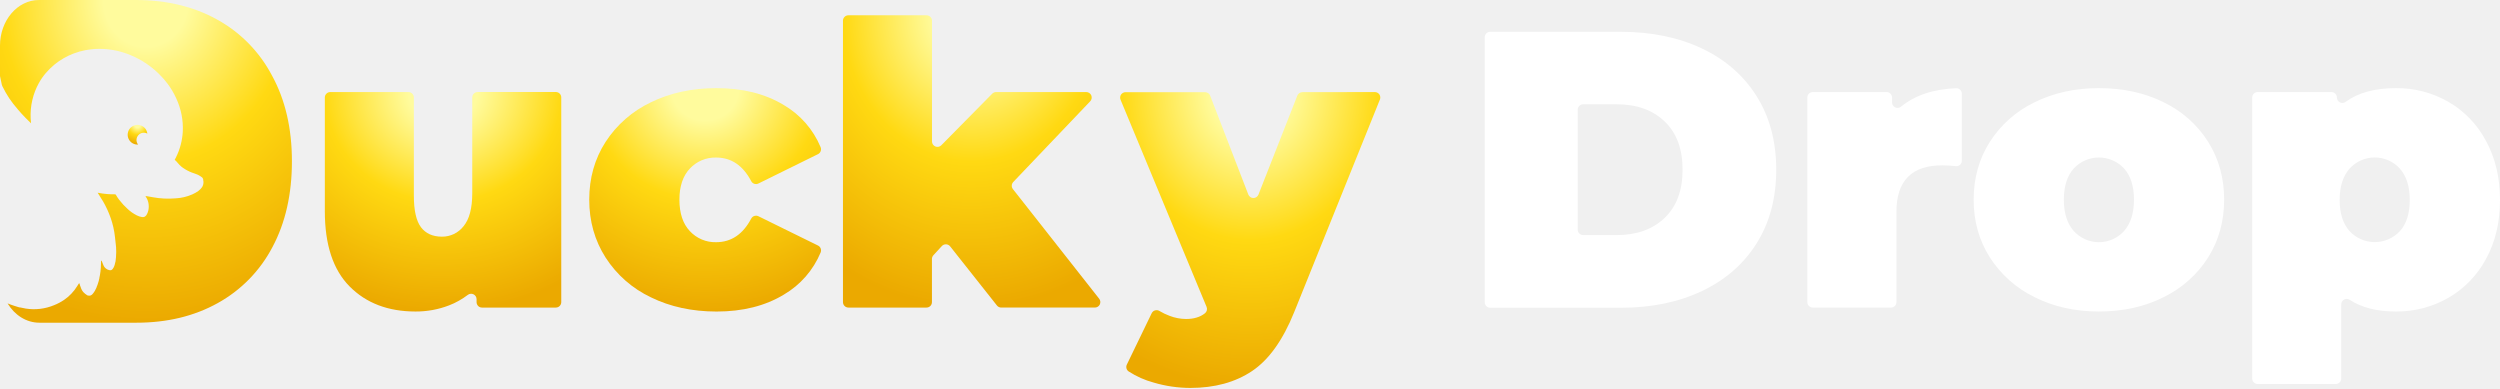
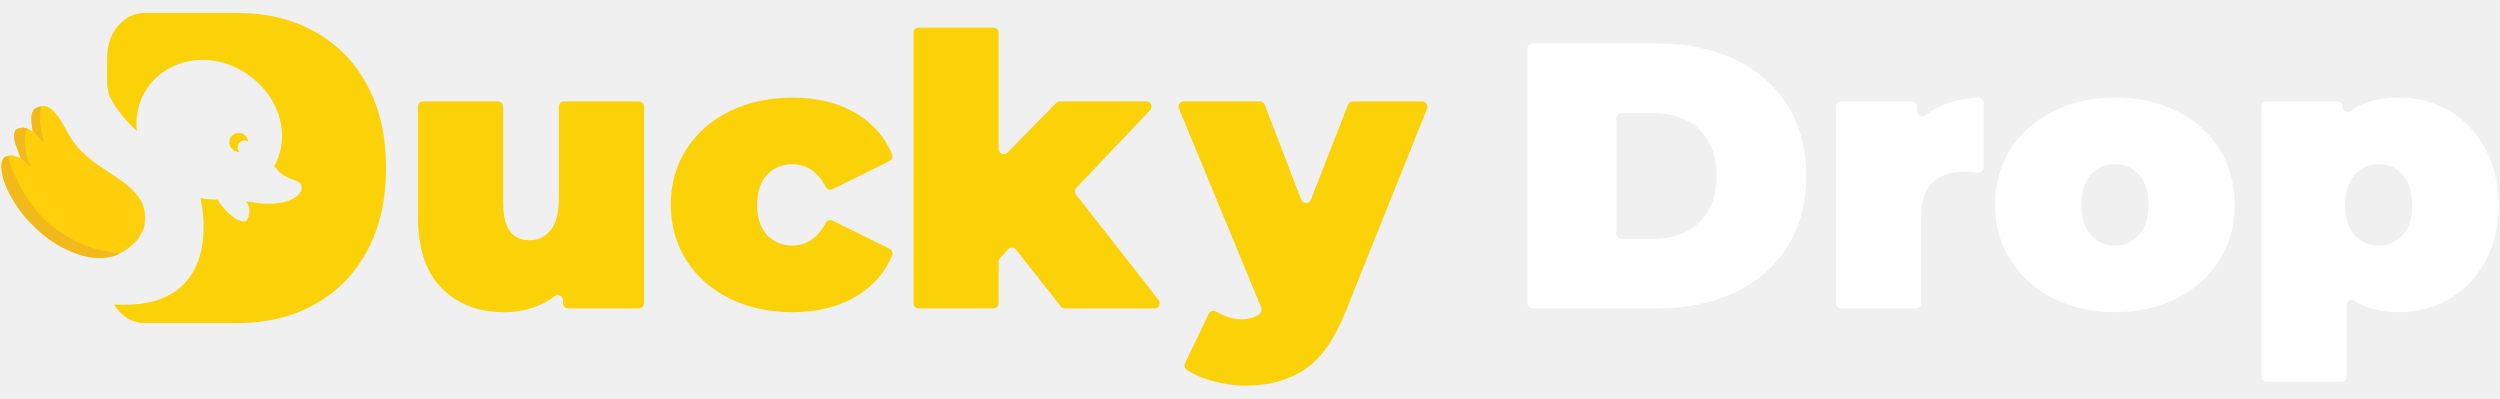
- <svg xmlns="http://www.w3.org/2000/svg" width="206" height="32" viewBox="0 0 206 32" fill="none">
-   <path d="M46.248 8.035V24.895C46.248 25.014 46.201 25.128 46.117 25.213C46.033 25.297 45.919 25.344 45.799 25.344H39.718C39.599 25.344 39.484 25.297 39.4 25.213C39.316 25.128 39.269 25.014 39.269 24.895V24.655C39.269 24.571 39.246 24.49 39.203 24.419C39.159 24.348 39.097 24.29 39.022 24.253C38.948 24.215 38.864 24.199 38.781 24.207C38.698 24.214 38.619 24.245 38.552 24.295C38.078 24.657 37.554 24.951 36.997 25.165C36.117 25.503 35.181 25.674 34.238 25.669C31.986 25.669 30.177 24.981 28.811 23.606C27.445 22.232 26.764 20.16 26.766 17.39V8.035C26.766 7.916 26.814 7.802 26.898 7.718C26.982 7.634 27.096 7.586 27.215 7.586H33.653C33.772 7.586 33.887 7.634 33.971 7.718C34.055 7.802 34.102 7.916 34.102 8.035V16.124C34.102 17.337 34.297 18.202 34.687 18.721C35.077 19.24 35.652 19.5 36.414 19.501C36.758 19.504 37.098 19.428 37.408 19.279C37.718 19.129 37.989 18.909 38.2 18.637C38.675 18.062 38.914 17.157 38.914 15.924V8.03C38.914 7.911 38.961 7.797 39.045 7.713C39.129 7.629 39.243 7.581 39.362 7.581H45.801C45.86 7.582 45.919 7.593 45.973 7.616C46.028 7.639 46.077 7.673 46.119 7.715C46.161 7.757 46.194 7.807 46.216 7.862C46.238 7.917 46.249 7.976 46.248 8.035Z" fill="url(#paint0_radial_92_97)" />
-   <path d="M53.634 24.499C52.107 23.777 50.814 22.642 49.9 21.221C49.002 19.813 48.553 18.223 48.553 16.449C48.553 14.676 49.002 13.09 49.9 11.693C50.818 10.28 52.111 9.15 53.634 8.43C55.225 7.651 57.027 7.262 59.039 7.262C61.203 7.262 63.053 7.727 64.59 8.658C65.95 9.454 67.013 10.672 67.619 12.128C67.662 12.233 67.664 12.351 67.624 12.458C67.584 12.565 67.504 12.652 67.402 12.702L62.495 15.12C62.392 15.171 62.272 15.181 62.161 15.146C62.051 15.111 61.958 15.034 61.903 14.932C61.218 13.631 60.252 12.98 59.007 12.981C58.604 12.97 58.203 13.046 57.83 13.202C57.458 13.358 57.123 13.591 56.848 13.886C56.272 14.493 55.984 15.348 55.984 16.452C55.984 17.576 56.272 18.442 56.848 19.048C57.123 19.344 57.457 19.578 57.83 19.735C58.202 19.892 58.604 19.967 59.007 19.957C60.252 19.957 61.217 19.307 61.903 18.007C61.958 17.905 62.051 17.828 62.161 17.793C62.272 17.758 62.392 17.767 62.495 17.818L67.403 20.231C67.505 20.281 67.585 20.368 67.625 20.474C67.665 20.581 67.663 20.699 67.62 20.804C67.015 22.26 65.951 23.479 64.591 24.275C63.054 25.206 61.204 25.671 59.041 25.671C57.027 25.669 55.225 25.279 53.634 24.499Z" fill="url(#paint1_radial_92_97)" />
-   <path d="M77.609 20.275L76.916 21.027C76.838 21.109 76.794 21.218 76.792 21.331V24.895C76.792 25.014 76.745 25.128 76.661 25.213C76.577 25.297 76.463 25.344 76.344 25.344H69.909C69.79 25.344 69.676 25.297 69.592 25.213C69.507 25.128 69.46 25.014 69.46 24.895V1.708C69.46 1.589 69.507 1.475 69.592 1.391C69.676 1.307 69.79 1.259 69.909 1.259H76.347C76.466 1.259 76.58 1.307 76.665 1.391C76.749 1.475 76.796 1.589 76.796 1.708V11.654C76.796 11.743 76.823 11.83 76.872 11.904C76.922 11.978 76.992 12.036 77.074 12.069C77.157 12.103 77.247 12.112 77.335 12.094C77.422 12.076 77.502 12.033 77.564 11.97L81.758 7.72C81.8 7.677 81.849 7.644 81.904 7.621C81.959 7.598 82.018 7.586 82.077 7.586H89.508C89.596 7.586 89.682 7.612 89.756 7.66C89.829 7.709 89.887 7.777 89.921 7.858C89.956 7.939 89.966 8.028 89.951 8.115C89.935 8.201 89.894 8.281 89.834 8.345L83.493 14.996C83.419 15.075 83.375 15.177 83.37 15.285C83.364 15.392 83.398 15.498 83.465 15.583L90.573 24.616C90.625 24.683 90.657 24.762 90.666 24.846C90.675 24.93 90.66 25.014 90.624 25.09C90.587 25.166 90.529 25.23 90.458 25.274C90.387 25.319 90.304 25.343 90.22 25.343H82.5C82.433 25.343 82.366 25.328 82.305 25.298C82.243 25.269 82.19 25.226 82.148 25.173L78.291 20.3C78.251 20.249 78.2 20.208 78.142 20.179C78.084 20.15 78.02 20.133 77.956 20.131C77.891 20.129 77.826 20.14 77.766 20.165C77.707 20.19 77.653 20.228 77.609 20.275Z" fill="url(#paint2_radial_92_97)" />
-   <path d="M113.289 7.586C113.362 7.586 113.435 7.604 113.499 7.639C113.564 7.673 113.62 7.723 113.661 7.784C113.702 7.845 113.727 7.915 113.735 7.988C113.743 8.061 113.732 8.135 113.704 8.203L106.649 25.701C105.718 28.017 104.56 29.64 103.176 30.57C101.793 31.5 100.093 31.965 98.079 31.966C97.062 31.963 96.051 31.816 95.076 31.528C94.338 31.33 93.636 31.018 92.995 30.603C92.908 30.542 92.846 30.452 92.82 30.349C92.794 30.246 92.805 30.137 92.852 30.042L94.899 25.81C94.926 25.754 94.965 25.704 95.012 25.664C95.06 25.623 95.115 25.593 95.175 25.576C95.235 25.558 95.298 25.553 95.36 25.561C95.422 25.569 95.481 25.589 95.534 25.622C95.801 25.782 96.082 25.917 96.374 26.025C96.805 26.192 97.261 26.28 97.722 26.285C98.374 26.285 98.898 26.127 99.293 25.81C99.367 25.749 99.421 25.665 99.444 25.571C99.468 25.477 99.46 25.378 99.423 25.289L92.332 8.213C92.304 8.145 92.293 8.071 92.301 7.998C92.308 7.925 92.334 7.855 92.374 7.794C92.415 7.733 92.471 7.683 92.535 7.649C92.6 7.614 92.672 7.596 92.746 7.596H99.3C99.391 7.596 99.479 7.624 99.554 7.675C99.629 7.726 99.687 7.799 99.719 7.884L102.862 16.031C102.895 16.115 102.952 16.188 103.027 16.238C103.101 16.289 103.19 16.317 103.28 16.317C103.37 16.317 103.458 16.289 103.533 16.238C103.608 16.188 103.665 16.115 103.698 16.031L106.899 7.879C106.932 7.795 106.989 7.723 107.064 7.672C107.138 7.621 107.226 7.594 107.317 7.594L113.289 7.586Z" fill="url(#paint3_radial_92_97)" />
-   <path d="M122.343 3.069C122.343 2.95 122.39 2.835 122.474 2.751C122.558 2.667 122.673 2.62 122.792 2.62H133.542C136.074 2.62 138.309 3.079 140.246 3.999C142.183 4.918 143.687 6.233 144.758 7.945C145.827 9.655 146.361 11.669 146.361 13.989C146.361 16.308 145.827 18.323 144.758 20.032C143.689 21.742 142.185 23.057 140.246 23.979C138.307 24.901 136.072 25.361 133.542 25.359H122.792C122.673 25.359 122.558 25.312 122.474 25.227C122.39 25.143 122.343 25.029 122.343 24.91V3.069ZM133.217 19.371C134.862 19.371 136.177 18.9 137.164 17.959C138.151 17.017 138.644 15.692 138.644 13.981C138.644 12.272 138.151 10.946 137.164 10.005C136.177 9.064 134.862 8.593 133.217 8.593H130.452C130.333 8.593 130.219 8.64 130.135 8.724C130.05 8.808 130.003 8.923 130.003 9.042V18.922C130.003 19.041 130.05 19.155 130.135 19.24C130.219 19.324 130.333 19.371 130.452 19.371H133.217Z" fill="white" />
-   <path d="M161.655 7.72V13.244C161.655 13.307 161.642 13.369 161.617 13.426C161.592 13.484 161.554 13.535 161.508 13.577C161.461 13.619 161.406 13.651 161.347 13.671C161.287 13.69 161.224 13.697 161.161 13.69C160.786 13.648 160.409 13.626 160.032 13.625C157.52 13.625 156.265 14.902 156.266 17.456V24.895C156.266 24.954 156.255 25.013 156.232 25.067C156.209 25.122 156.176 25.171 156.135 25.213C156.093 25.254 156.043 25.288 155.989 25.31C155.935 25.333 155.876 25.344 155.817 25.344H149.374C149.255 25.344 149.141 25.297 149.057 25.213C148.973 25.128 148.925 25.014 148.925 24.895V8.035C148.925 7.916 148.973 7.802 149.057 7.718C149.141 7.634 149.255 7.586 149.374 7.586H155.456C155.575 7.586 155.689 7.634 155.773 7.718C155.857 7.802 155.905 7.916 155.905 8.035V8.444C155.905 8.529 155.929 8.613 155.976 8.685C156.022 8.758 156.087 8.815 156.165 8.851C156.243 8.888 156.329 8.901 156.414 8.889C156.499 8.878 156.579 8.843 156.645 8.788C157.8 7.847 159.315 7.341 161.19 7.271C161.25 7.268 161.31 7.278 161.366 7.3C161.423 7.322 161.474 7.354 161.518 7.396C161.561 7.438 161.595 7.488 161.619 7.544C161.643 7.6 161.655 7.659 161.655 7.72Z" fill="white" />
-   <path d="M167.644 24.483C166.138 23.75 164.863 22.616 163.96 21.205C163.072 19.807 162.628 18.222 162.629 16.449C162.63 14.677 163.073 13.091 163.96 11.693C164.861 10.285 166.137 9.155 167.644 8.43C169.214 7.651 170.981 7.262 172.947 7.262C174.938 7.262 176.718 7.651 178.288 8.43C179.792 9.152 181.063 10.283 181.956 11.693C182.832 13.091 183.27 14.677 183.27 16.449C183.27 18.222 182.832 19.807 181.956 21.205C181.061 22.617 179.791 23.752 178.288 24.483C176.717 25.273 174.937 25.669 172.947 25.669C170.981 25.669 169.214 25.273 167.644 24.483ZM175.028 19.029C175.57 18.413 175.84 17.553 175.84 16.449C175.839 15.346 175.568 14.492 175.028 13.886C174.763 13.6 174.442 13.371 174.084 13.215C173.727 13.058 173.341 12.978 172.95 12.978C172.56 12.978 172.174 13.058 171.817 13.215C171.459 13.371 171.138 13.6 170.873 13.886C170.333 14.493 170.062 15.348 170.061 16.452C170.06 17.555 170.331 18.415 170.873 19.032C171.135 19.323 171.455 19.556 171.813 19.715C172.171 19.874 172.559 19.957 172.95 19.957C173.342 19.957 173.73 19.874 174.087 19.715C174.445 19.556 174.766 19.323 175.028 19.032V19.029Z" fill="white" />
-   <path d="M201.73 8.382C203.054 9.142 204.134 10.262 204.847 11.612C205.616 13.02 206 14.643 206 16.481C206 18.32 205.616 19.938 204.847 21.335C204.13 22.677 203.05 23.791 201.73 24.549C200.421 25.295 198.937 25.682 197.429 25.669C195.867 25.669 194.597 25.348 193.618 24.707C193.551 24.661 193.472 24.635 193.391 24.63C193.31 24.626 193.229 24.644 193.157 24.682C193.085 24.72 193.024 24.776 192.982 24.846C192.94 24.916 192.917 24.995 192.917 25.077V31.192C192.917 31.311 192.869 31.425 192.785 31.509C192.701 31.593 192.587 31.64 192.468 31.64H186.029C185.91 31.64 185.796 31.593 185.712 31.509C185.628 31.425 185.581 31.311 185.581 31.192V8.035C185.581 7.916 185.628 7.802 185.712 7.718C185.796 7.634 185.91 7.586 186.029 7.586H192.111C192.23 7.586 192.344 7.634 192.429 7.718C192.513 7.802 192.56 7.916 192.56 8.035C192.56 8.119 192.584 8.201 192.628 8.271C192.672 8.342 192.735 8.399 192.81 8.436C192.885 8.473 192.968 8.489 193.052 8.481C193.135 8.473 193.214 8.442 193.28 8.392C194.307 7.639 195.69 7.262 197.429 7.262C198.937 7.248 200.421 7.635 201.73 8.382ZM197.754 19.046C198.294 18.44 198.565 17.586 198.565 16.481C198.566 15.377 198.296 14.517 197.754 13.9C197.492 13.609 197.171 13.376 196.813 13.217C196.455 13.057 196.068 12.975 195.676 12.975C195.284 12.975 194.897 13.057 194.539 13.217C194.181 13.376 193.861 13.609 193.599 13.9C193.058 14.517 192.788 15.375 192.788 16.476C192.788 17.577 193.059 18.432 193.6 19.041C193.865 19.327 194.186 19.556 194.544 19.712C194.901 19.869 195.287 19.949 195.677 19.949C196.068 19.949 196.454 19.869 196.811 19.712C197.169 19.556 197.49 19.327 197.755 19.041L197.754 19.046Z" fill="white" />
-   <path d="M22.416 6.232C21.396 4.283 19.825 2.677 17.898 1.614C15.962 0.539 13.728 0.001 11.195 0H3.214C1.439 0 0 1.685 0 3.762V6.265C0.046 6.505 0.096 6.744 0.15 6.982C0.161 7.027 0.177 7.071 0.199 7.113C0.364 7.449 0.55 7.776 0.755 8.09C0.966 8.399 1.194 8.696 1.439 8.979C1.663 9.239 1.886 9.499 2.131 9.74L2.558 10.159C2.543 10.028 2.532 9.898 2.526 9.764C2.501 9.25 2.548 8.734 2.667 8.233C2.781 7.746 2.962 7.278 3.205 6.841C3.365 6.549 3.556 6.274 3.774 6.022C3.994 5.766 4.236 5.529 4.497 5.313C4.966 4.932 5.493 4.628 6.058 4.412C6.388 4.286 6.729 4.191 7.076 4.127H7.1L7.179 4.112C7.601 4.04 8.03 4.013 8.457 4.031C9.264 4.063 10.058 4.243 10.8 4.561C11.652 4.918 12.429 5.434 13.088 6.08C13.352 6.338 13.596 6.615 13.817 6.91C14.101 7.29 14.341 7.7 14.534 8.133C14.922 8.973 15.103 9.893 15.062 10.818C15.026 11.568 14.834 12.302 14.498 12.974C14.465 13.04 14.431 13.106 14.395 13.17L14.411 13.182C14.498 13.257 14.577 13.339 14.649 13.429C14.82 13.64 15.029 13.817 15.265 13.952C15.497 14.093 15.746 14.206 16.005 14.286C16.105 14.316 16.203 14.353 16.298 14.397C16.404 14.451 16.506 14.512 16.603 14.581C16.641 14.604 16.674 14.636 16.698 14.674C16.722 14.711 16.738 14.754 16.744 14.798C16.746 14.812 16.746 14.827 16.744 14.841C16.785 14.999 16.771 15.167 16.705 15.316C16.702 15.328 16.697 15.34 16.691 15.35C16.644 15.431 16.588 15.507 16.523 15.575L16.517 15.582C16.462 15.64 16.402 15.694 16.338 15.741C16.183 15.849 16.018 15.941 15.845 16.018C15.411 16.209 14.945 16.32 14.471 16.344C13.843 16.397 13.211 16.366 12.591 16.252L12.146 16.173C12.108 16.173 12.068 16.163 12.023 16.159H12.001V16.199L12.012 16.22C12.038 16.248 12.062 16.28 12.081 16.314C12.2 16.528 12.261 16.769 12.257 17.014C12.258 17.029 12.258 17.045 12.257 17.06C12.254 17.261 12.205 17.458 12.114 17.637C12.078 17.724 12.016 17.797 11.938 17.849C11.868 17.889 11.787 17.902 11.708 17.887C11.559 17.865 11.415 17.819 11.28 17.75C11.006 17.613 10.753 17.438 10.528 17.229C10.273 17 10.039 16.748 9.83 16.476C9.721 16.334 9.621 16.184 9.533 16.027C9.498 16.028 9.464 16.022 9.433 16.009C9.243 16.009 9.053 16.009 8.862 15.992C8.588 15.971 8.316 15.934 8.048 15.881C8.206 16.12 8.356 16.363 8.502 16.611C8.748 17.039 8.954 17.489 9.118 17.955C9.296 18.461 9.415 18.986 9.472 19.519L9.546 20.185C9.554 20.258 9.56 20.331 9.566 20.403C9.566 20.411 9.566 20.417 9.566 20.423C9.575 20.541 9.579 20.659 9.576 20.777C9.576 20.916 9.567 21.057 9.557 21.198C9.548 21.418 9.51 21.636 9.443 21.845C9.443 21.858 9.433 21.869 9.429 21.881L9.423 21.899C9.417 21.917 9.411 21.935 9.403 21.953C9.377 22.023 9.339 22.09 9.292 22.149C9.261 22.201 9.212 22.24 9.154 22.259C9.096 22.277 9.033 22.274 8.978 22.248C8.906 22.235 8.838 22.206 8.779 22.162C8.669 22.094 8.583 21.993 8.532 21.874C8.494 21.784 8.458 21.692 8.421 21.601C8.417 21.591 8.413 21.581 8.408 21.571C8.399 21.547 8.389 21.522 8.381 21.499C8.377 21.491 8.371 21.484 8.364 21.48C8.356 21.476 8.347 21.475 8.339 21.476C8.332 21.495 8.328 21.514 8.325 21.533C8.325 21.622 8.319 21.709 8.318 21.798C8.313 22.172 8.269 22.544 8.187 22.908C8.188 22.916 8.188 22.924 8.187 22.932C8.173 22.99 8.159 23.048 8.144 23.106C8.143 23.112 8.143 23.118 8.144 23.124C8.113 23.234 8.08 23.343 8.041 23.45C8.014 23.526 7.986 23.6 7.954 23.674V23.687C7.95 23.694 7.947 23.701 7.944 23.709C7.938 23.724 7.93 23.737 7.924 23.751C7.902 23.801 7.876 23.851 7.849 23.9V23.906C7.837 23.93 7.823 23.953 7.81 23.975L7.766 24.043L7.748 24.07C7.728 24.099 7.708 24.127 7.688 24.154L7.669 24.176V24.182C7.642 24.217 7.612 24.249 7.578 24.277C7.541 24.308 7.499 24.333 7.454 24.349L7.438 24.355H7.421C7.374 24.366 7.326 24.366 7.279 24.355C7.242 24.357 7.206 24.345 7.177 24.322C7.064 24.255 6.961 24.172 6.872 24.075L6.854 24.054L6.822 24.013L6.807 23.994C6.765 23.935 6.729 23.872 6.701 23.805C6.661 23.714 6.632 23.619 6.597 23.526C6.589 23.503 6.583 23.479 6.579 23.455L6.573 23.44L6.532 23.331C6.514 23.348 6.497 23.366 6.481 23.384C6.439 23.45 6.397 23.515 6.358 23.582C6.081 24.03 5.713 24.416 5.278 24.713C5.019 24.888 4.742 25.035 4.451 25.149C3.717 25.454 2.913 25.55 2.128 25.427C1.966 25.402 1.806 25.369 1.649 25.331V25.338C1.614 25.332 1.58 25.324 1.547 25.315C1.423 25.279 1.307 25.242 1.189 25.204C0.997 25.143 0.808 25.075 0.623 24.999C1.205 25.962 2.165 26.591 3.249 26.591H11.235C13.767 26.591 16.002 26.053 17.938 24.977C19.863 23.913 21.432 22.308 22.451 20.359C23.52 18.358 24.054 16.002 24.054 13.291C24.054 10.579 23.508 8.226 22.416 6.232Z" fill="url(#paint4_radial_92_97)" />
-   <path d="M11.462 11.077C11.555 10.998 11.67 10.95 11.791 10.939C11.912 10.927 12.034 10.952 12.141 11.011C12.124 10.854 12.06 10.704 11.959 10.582C11.857 10.46 11.722 10.37 11.57 10.324C11.418 10.278 11.256 10.277 11.104 10.322C10.952 10.367 10.816 10.455 10.713 10.576C10.611 10.697 10.546 10.846 10.527 11.004C10.507 11.161 10.535 11.321 10.606 11.463C10.676 11.605 10.787 11.724 10.924 11.804C11.062 11.884 11.219 11.922 11.378 11.913C11.28 11.79 11.234 11.634 11.25 11.478C11.266 11.322 11.342 11.178 11.462 11.077Z" fill="url(#paint5_radial_92_97)" />
-   <defs>
-     <radialGradient id="paint0_radial_92_97" cx="0" cy="0" r="1" gradientUnits="userSpaceOnUse" gradientTransform="translate(36.5073 7.58144) rotate(90) scale(18.0873 19.4821)">
-       <stop offset="0.145" stop-color="#FFFB9D" />
-       <stop offset="0.501" stop-color="#FFD912" />
-       <stop offset="1" stop-color="#EBA900" />
-     </radialGradient>
-     <radialGradient id="paint1_radial_92_97" cx="0" cy="0" r="1" gradientUnits="userSpaceOnUse" gradientTransform="translate(58.1038 7.26199) rotate(90) scale(18.4091 19.1005)">
-       <stop offset="0.145" stop-color="#FFFB9D" />
-       <stop offset="0.501" stop-color="#FFD912" />
-       <stop offset="1" stop-color="#EBA900" />
-     </radialGradient>
-     <radialGradient id="paint2_radial_92_97" cx="0" cy="0" r="1" gradientUnits="userSpaceOnUse" gradientTransform="translate(80.0644 1.25925) rotate(90) scale(24.085 21.2086)">
-       <stop offset="0.145" stop-color="#FFFB9D" />
-       <stop offset="0.501" stop-color="#FFD912" />
-       <stop offset="1" stop-color="#EBA900" />
-     </radialGradient>
-     <radialGradient id="paint3_radial_92_97" cx="0" cy="0" r="1" gradientUnits="userSpaceOnUse" gradientTransform="translate(103.018 7.58636) rotate(90) scale(24.3797 21.439)">
-       <stop offset="0.145" stop-color="#FFFB9D" />
-       <stop offset="0.501" stop-color="#FFD912" />
-       <stop offset="1" stop-color="#EBA900" />
-     </radialGradient>
-     <radialGradient id="paint4_radial_92_97" cx="0" cy="0" r="1" gradientUnits="userSpaceOnUse" gradientTransform="translate(12.0271) rotate(90) scale(26.5912 24.0541)">
-       <stop offset="0.145" stop-color="#FFFB9D" />
-       <stop offset="0.501" stop-color="#FFD912" />
-       <stop offset="1" stop-color="#EBA900" />
-     </radialGradient>
-     <radialGradient id="paint5_radial_92_97" cx="0" cy="0" r="1" gradientUnits="userSpaceOnUse" gradientTransform="translate(11.3309 10.2886) rotate(90) scale(1.62556 1.62056)">
-       <stop offset="0.145" stop-color="#FFFB9D" />
-       <stop offset="0.501" stop-color="#FFD912" />
-       <stop offset="1" stop-color="#EBA900" />
-     </radialGradient>
-   </defs>
+ <svg xmlns="http://www.w3.org/2000/svg" width="138" height="22" viewBox="0 0 138 22" fill="none">
+   <path d="M35.55 5.886V16.735C35.55 16.894 35.421 17.023 35.262 17.023H31.365C31.206 17.023 31.078 16.894 31.078 16.735V16.58C31.078 16.342 30.806 16.204 30.618 16.349C30.315 16.581 29.983 16.768 29.621 16.908C29.067 17.124 28.477 17.232 27.853 17.232C26.411 17.232 25.253 16.79 24.379 15.906C23.505 15.021 23.069 13.688 23.069 11.905V5.886C23.069 5.726 23.197 5.597 23.356 5.597H27.482C27.641 5.597 27.77 5.726 27.77 5.886V11.091C27.77 11.871 27.895 12.428 28.145 12.762C28.394 13.096 28.761 13.263 29.247 13.263C29.705 13.263 30.086 13.079 30.391 12.71C30.696 12.341 30.849 11.759 30.849 10.965V5.886C30.849 5.726 30.977 5.597 31.137 5.597H35.263C35.421 5.597 35.55 5.726 35.55 5.886Z" fill="#FBD107" />
+   <path d="M40.283 16.48C39.263 15.979 38.466 15.276 37.89 14.37C37.315 13.465 37.027 12.442 37.027 11.3C37.027 10.158 37.315 9.137 37.89 8.239C38.466 7.341 39.263 6.641 40.283 6.14C41.302 5.639 42.456 5.388 43.746 5.388C45.133 5.388 46.319 5.688 47.303 6.286C48.208 6.837 48.855 7.581 49.245 8.519C49.303 8.659 49.241 8.822 49.105 8.889L45.961 10.441C45.823 10.509 45.654 10.456 45.582 10.32C45.142 9.483 44.524 9.064 43.725 9.064C43.171 9.064 42.709 9.26 42.342 9.649C41.975 10.04 41.791 10.589 41.791 11.3C41.791 12.024 41.975 12.581 42.342 12.971C42.709 13.361 43.171 13.556 43.725 13.556C44.524 13.556 45.142 13.137 45.582 12.3C45.654 12.164 45.823 12.111 45.961 12.18L49.105 13.731C49.241 13.798 49.303 13.96 49.245 14.101C48.855 15.04 48.208 15.784 47.303 16.334C46.319 16.933 45.133 17.232 43.746 17.232C42.456 17.232 41.302 16.982 40.283 16.48Z" fill="#FBD107" />
+   <path d="M55.646 13.762L55.201 14.246C55.152 14.299 55.125 14.369 55.125 14.442V16.735C55.125 16.894 54.996 17.023 54.837 17.023H50.711C50.552 17.023 50.424 16.894 50.424 16.735V1.812C50.424 1.653 50.552 1.523 50.711 1.523H54.837C54.996 1.523 55.125 1.653 55.125 1.812V8.215C55.125 8.473 55.437 8.601 55.617 8.418L58.307 5.683C58.361 5.628 58.434 5.597 58.511 5.597H63.273C63.526 5.597 63.656 5.901 63.482 6.085L59.416 10.366C59.317 10.47 59.31 10.632 59.398 10.745L63.953 16.556C64.102 16.745 63.967 17.023 63.727 17.023H58.78C58.692 17.023 58.609 16.983 58.554 16.914L56.083 13.779C55.973 13.64 55.766 13.632 55.646 13.762Z" fill="#FBD107" />
+   <path d="M78.509 5.597C78.713 5.597 78.852 5.804 78.776 5.994L74.255 17.253C73.658 18.743 72.916 19.788 72.029 20.387C71.141 20.985 70.053 21.285 68.763 21.285C68.125 21.285 67.483 21.191 66.838 21.003C66.3 20.846 65.855 20.647 65.505 20.408C65.389 20.328 65.352 20.173 65.413 20.046L66.725 17.323C66.799 17.171 66.987 17.115 67.132 17.202C67.299 17.303 67.478 17.39 67.671 17.462C67.969 17.573 68.257 17.629 68.534 17.629C68.952 17.629 69.288 17.527 69.54 17.323C69.639 17.243 69.673 17.106 69.624 16.988L65.08 5.996C65.001 5.806 65.14 5.597 65.345 5.597H69.543C69.662 5.597 69.769 5.67 69.812 5.782L71.825 11.025C71.92 11.27 72.266 11.271 72.361 11.026L74.412 5.78C74.455 5.669 74.561 5.597 74.68 5.597H78.509V5.597Z" fill="#FBD107" />
+   <path d="M84.311 2.69C84.311 2.53 84.439 2.401 84.598 2.401H91.487C93.11 2.401 94.542 2.697 95.783 3.289C97.024 3.881 97.988 4.727 98.675 5.827C99.361 6.927 99.705 8.222 99.705 9.712C99.705 11.203 99.361 12.498 98.675 13.598C97.988 14.698 97.024 15.544 95.783 16.136C94.542 16.728 93.11 17.023 91.487 17.023H84.598C84.439 17.023 84.311 16.894 84.311 16.735V2.69ZM91.279 13.18C92.333 13.18 93.176 12.877 93.807 12.271C94.438 11.665 94.754 10.812 94.754 9.712C94.754 8.612 94.438 7.759 93.807 7.153C93.176 6.547 92.333 6.245 91.279 6.245H89.508C89.349 6.245 89.22 6.374 89.22 6.533V12.891C89.22 13.051 89.349 13.18 89.508 13.18H91.279V13.18Z" fill="white" />
+   <path d="M109.502 5.683V9.237C109.502 9.408 109.355 9.543 109.186 9.525C108.93 9.497 108.689 9.482 108.462 9.482C106.853 9.482 106.049 10.304 106.049 11.947V16.735C106.049 16.894 105.92 17.023 105.761 17.023H101.635C101.477 17.023 101.348 16.894 101.348 16.735V5.886C101.348 5.726 101.476 5.597 101.635 5.597H105.532C105.691 5.597 105.82 5.726 105.82 5.886V6.149C105.82 6.394 106.103 6.525 106.292 6.37C107.033 5.764 108.004 5.439 109.205 5.393C109.367 5.387 109.502 5.519 109.502 5.683Z" fill="white" />
+   <path d="M113.34 16.47C112.335 15.962 111.548 15.258 110.979 14.36C110.41 13.462 110.126 12.442 110.126 11.3C110.126 10.158 110.41 9.138 110.979 8.239C111.548 7.341 112.335 6.641 113.34 6.14C114.346 5.639 115.48 5.388 116.742 5.388C118.017 5.388 119.158 5.639 120.164 6.14C121.169 6.641 121.953 7.341 122.514 8.239C123.076 9.138 123.357 10.158 123.357 11.3C123.357 12.442 123.076 13.462 122.514 14.36C121.953 15.258 121.169 15.962 120.164 16.47C119.158 16.978 118.017 17.232 116.742 17.232C115.48 17.232 114.346 16.978 113.34 16.47ZM118.073 12.96C118.419 12.564 118.593 12.01 118.593 11.3C118.593 10.589 118.419 10.04 118.073 9.649C117.726 9.26 117.282 9.065 116.742 9.065C116.201 9.065 115.757 9.26 115.41 9.649C115.063 10.04 114.89 10.589 114.89 11.3C114.89 12.01 115.064 12.563 115.41 12.96C115.757 13.357 116.201 13.556 116.742 13.556C117.282 13.556 117.726 13.357 118.073 12.96Z" fill="white" />
+   <path d="M135.183 6.109C136.022 6.589 136.687 7.282 137.18 8.187C137.672 9.093 137.918 10.137 137.918 11.321C137.918 12.505 137.672 13.545 137.18 14.444C136.687 15.342 136.022 16.031 135.183 16.512C134.344 16.992 133.425 17.232 132.427 17.232C131.425 17.232 130.611 17.026 129.984 16.613C129.791 16.486 129.535 16.62 129.535 16.852V20.787C129.535 20.947 129.406 21.076 129.247 21.076H125.121C124.962 21.076 124.833 20.947 124.833 20.787V5.886C124.833 5.726 124.962 5.597 125.121 5.597H129.018C129.177 5.597 129.306 5.726 129.306 5.886C129.306 6.125 129.576 6.257 129.768 6.115C130.426 5.631 131.312 5.388 132.426 5.388C133.425 5.388 134.344 5.628 135.183 6.109ZM132.634 12.971C132.981 12.581 133.154 12.031 133.154 11.321C133.154 10.61 132.981 10.057 132.634 9.66C132.288 9.263 131.844 9.064 131.303 9.064C130.762 9.064 130.318 9.263 129.972 9.66C129.625 10.057 129.452 10.61 129.452 11.321C129.452 12.031 129.625 12.581 129.972 12.971C130.318 13.361 130.762 13.556 131.303 13.556C131.844 13.556 132.288 13.361 132.634 12.971Z" fill="white" />
+   <path d="M13.694 7.801C13.683 7.701 13.644 7.604 13.575 7.522C13.39 7.301 13.061 7.272 12.841 7.458C12.621 7.644 12.592 7.974 12.777 8.195C12.887 8.326 13.047 8.389 13.205 8.381C13.075 8.217 13.098 7.978 13.258 7.843C13.384 7.736 13.558 7.725 13.694 7.801Z" fill="#FBD107" />
+   <path d="M1.142 8.75C1.118 8.741 1.104 8.737 1.092 8.73C1.032 8.7 0.973 8.668 0.913 8.639C0.739 8.556 0.562 8.561 0.383 8.619C0.243 8.664 0.158 8.761 0.114 8.897C0.1 8.942 0.091 8.99 0.087 9.037C0.077 9.179 0.08 9.321 0.1 9.463C0.162 9.9 0.321 10.304 0.524 10.691C0.66 10.951 0.812 11.201 0.976 11.444C1.079 11.594 1.19 11.737 1.305 11.879C1.52 12.143 1.759 12.384 2.005 12.618C2.291 12.892 2.599 13.139 2.93 13.355C3.498 13.725 4.105 14.003 4.765 14.156C4.899 14.188 5.037 14.202 5.174 14.22C5.523 14.267 5.866 14.23 6.206 14.147C6.305 14.122 6.404 14.091 6.496 14.047C6.849 13.882 7.17 13.669 7.445 13.389C7.565 13.267 7.666 13.132 7.749 12.982C7.758 12.965 7.767 12.947 7.777 12.93C7.932 12.69 7.99 12.421 8.007 12.141C8.022 11.889 7.993 11.643 7.918 11.402C7.856 11.203 7.758 11.024 7.637 10.856C7.429 10.569 7.174 10.329 6.893 10.115C6.578 9.875 6.246 9.662 5.917 9.445C5.634 9.257 5.349 9.072 5.082 8.862C4.974 8.777 4.872 8.682 4.764 8.596C4.63 8.49 4.512 8.369 4.396 8.245C4.144 7.974 3.934 7.674 3.754 7.352C3.624 7.12 3.492 6.891 3.36 6.661C3.266 6.5 3.152 6.353 3.033 6.211C2.935 6.095 2.815 6.005 2.684 5.929C2.575 5.864 2.457 5.841 2.331 5.857C2.217 5.872 2.108 5.902 2.005 5.956C1.906 6.008 1.837 6.085 1.793 6.187C1.756 6.276 1.738 6.369 1.735 6.465C1.731 6.612 1.739 6.758 1.758 6.903C1.77 6.989 1.783 7.076 1.794 7.162C1.797 7.185 1.796 7.208 1.797 7.244C1.77 7.232 1.753 7.226 1.738 7.218C1.665 7.178 1.595 7.133 1.519 7.1C1.343 7.026 1.165 7.042 0.988 7.105C0.892 7.14 0.832 7.21 0.803 7.307C0.779 7.383 0.771 7.462 0.779 7.542C0.792 7.68 0.812 7.817 0.859 7.949C0.933 8.157 1.012 8.364 1.088 8.572C1.108 8.627 1.137 8.678 1.142 8.75Z" fill="#FECF0A" />
+   <path d="M6.589 13.986C6.533 13.978 6.507 13.972 6.481 13.97C6.271 13.958 6.066 13.927 5.863 13.87C5.704 13.825 5.541 13.796 5.38 13.758C4.806 13.622 4.275 13.386 3.77 13.086C3.512 12.933 3.257 12.775 3.021 12.589C2.847 12.453 2.666 12.325 2.514 12.163C2.473 12.12 2.421 12.088 2.382 12.044C2.253 11.901 2.123 11.757 2.001 11.607C1.874 11.451 1.753 11.29 1.635 11.126C1.545 11.002 1.462 10.872 1.38 10.741C1.298 10.611 1.219 10.478 1.143 10.344C1.094 10.258 1.054 10.168 1.01 10.079C0.97 9.998 0.931 9.915 0.89 9.834C0.767 9.59 0.654 9.342 0.566 9.083C0.525 8.96 0.5 8.831 0.468 8.704C0.461 8.678 0.453 8.651 0.444 8.618C0.419 8.62 0.395 8.617 0.375 8.623C0.267 8.656 0.185 8.722 0.142 8.827C0.117 8.889 0.094 8.955 0.089 9.02C0.081 9.138 0.077 9.258 0.089 9.376C0.118 9.653 0.189 9.92 0.289 10.18C0.417 10.509 0.585 10.818 0.768 11.119C0.899 11.336 1.038 11.547 1.194 11.746C1.267 11.839 1.339 11.934 1.421 12.02C1.625 12.235 1.826 12.453 2.042 12.656C2.609 13.187 3.248 13.611 3.968 13.904C4.409 14.084 4.863 14.211 5.341 14.239C5.571 14.252 5.798 14.23 6.024 14.189C6.167 14.162 6.309 14.128 6.445 14.072C6.488 14.054 6.531 14.038 6.589 13.986Z" fill="#F2B91B" />
+   <path d="M1.474 7.088C1.439 7.078 1.41 7.065 1.38 7.06C1.24 7.037 1.105 7.059 0.974 7.109C0.882 7.145 0.83 7.217 0.802 7.308C0.776 7.388 0.771 7.471 0.779 7.554C0.793 7.689 0.813 7.822 0.858 7.95C0.942 8.184 1.029 8.418 1.118 8.65C1.135 8.693 1.164 8.735 1.196 8.767C1.335 8.902 1.477 9.033 1.618 9.166C1.627 9.174 1.637 9.182 1.647 9.185C1.657 9.188 1.67 9.185 1.679 9.181C1.684 9.178 1.689 9.165 1.687 9.16C1.674 9.128 1.666 9.088 1.643 9.067C1.603 9.03 1.582 8.985 1.564 8.937C1.502 8.778 1.459 8.613 1.436 8.444C1.415 8.283 1.395 8.122 1.38 7.96C1.362 7.786 1.363 7.613 1.408 7.441C1.431 7.357 1.447 7.272 1.464 7.186C1.47 7.156 1.47 7.125 1.474 7.088Z" fill="#F2B91B" />
+   <path d="M2.269 5.888C2.262 5.884 2.259 5.88 2.255 5.88C2.041 5.904 1.872 5.994 1.786 6.204C1.751 6.289 1.737 6.378 1.734 6.47C1.73 6.629 1.74 6.786 1.764 6.943C1.776 7.029 1.791 7.115 1.805 7.201C1.858 7.264 1.909 7.329 1.964 7.391C2.076 7.518 2.19 7.644 2.305 7.769C2.328 7.794 2.352 7.836 2.391 7.818C2.441 7.793 2.407 7.748 2.399 7.713C2.36 7.543 2.314 7.375 2.279 7.205C2.199 6.813 2.188 6.42 2.256 6.025C2.264 5.979 2.281 5.934 2.269 5.888Z" fill="#F2B91B" />
+   <path d="M20.278 4.725C19.592 3.438 18.628 2.447 17.387 1.754C16.145 1.062 14.714 0.715 13.091 0.715H7.974C6.836 0.715 5.914 1.799 5.914 3.136V4.747C5.943 4.901 5.976 5.055 6.01 5.208C6.017 5.237 6.028 5.265 6.041 5.292C6.151 5.506 6.266 5.718 6.401 5.917C6.536 6.117 6.682 6.307 6.839 6.49C6.983 6.657 7.126 6.824 7.283 6.979C7.374 7.069 7.465 7.16 7.556 7.249C7.547 7.165 7.539 7.081 7.535 6.996C7.52 6.663 7.549 6.334 7.626 6.01C7.7 5.695 7.816 5.397 7.971 5.114C8.075 4.926 8.195 4.748 8.336 4.588C8.478 4.425 8.629 4.268 8.798 4.131C9.102 3.886 9.435 3.693 9.799 3.554C10.013 3.472 10.23 3.412 10.451 3.371C10.456 3.37 10.462 3.369 10.467 3.368C10.484 3.365 10.501 3.362 10.517 3.359C10.786 3.313 11.059 3.296 11.337 3.306C11.859 3.326 12.36 3.444 12.839 3.648C13.388 3.882 13.876 4.208 14.302 4.628C14.471 4.795 14.628 4.972 14.77 5.162C14.952 5.408 15.105 5.669 15.229 5.949C15.473 6.498 15.592 7.073 15.561 7.676C15.537 8.164 15.418 8.626 15.2 9.064C15.179 9.107 15.156 9.149 15.134 9.19C15.137 9.193 15.141 9.195 15.144 9.198C15.199 9.246 15.253 9.298 15.297 9.356C15.403 9.498 15.544 9.6 15.69 9.692C15.837 9.784 15.997 9.854 16.163 9.908C16.226 9.928 16.29 9.949 16.349 9.979C16.417 10.013 16.483 10.054 16.546 10.097C16.593 10.13 16.628 10.176 16.635 10.236C16.636 10.245 16.635 10.254 16.633 10.265C16.657 10.368 16.654 10.471 16.608 10.57C16.605 10.579 16.603 10.586 16.599 10.593C16.568 10.645 16.532 10.693 16.492 10.737C16.491 10.738 16.489 10.74 16.488 10.741C16.453 10.779 16.415 10.813 16.373 10.844C16.276 10.915 16.169 10.97 16.061 11.022C15.782 11.153 15.484 11.208 15.181 11.232C14.777 11.264 14.375 11.247 13.976 11.173C13.881 11.155 13.786 11.138 13.691 11.122C13.666 11.118 13.641 11.115 13.615 11.113C13.611 11.113 13.606 11.113 13.601 11.113C13.601 11.122 13.602 11.13 13.602 11.138C13.605 11.143 13.607 11.147 13.609 11.152C13.626 11.169 13.64 11.189 13.653 11.212C13.734 11.352 13.765 11.504 13.767 11.663C13.767 11.675 13.766 11.684 13.765 11.693C13.763 11.822 13.733 11.946 13.674 12.064C13.639 12.132 13.604 12.176 13.56 12.201C13.517 12.227 13.467 12.232 13.414 12.225C13.317 12.212 13.227 12.179 13.139 12.137C12.961 12.051 12.804 11.933 12.657 11.801C12.493 11.654 12.345 11.493 12.21 11.317C12.139 11.225 12.075 11.129 12.019 11.028C12.018 11.028 12.018 11.028 12.018 11.028C11.993 11.028 11.972 11.024 11.953 11.016C11.832 11.018 11.71 11.014 11.588 11.005C11.411 10.992 11.237 10.968 11.066 10.934C11.066 10.934 11.067 10.935 11.067 10.937C11.067 10.937 11.067 10.939 11.068 10.94C11.068 10.943 11.069 10.945 11.07 10.949C11.07 10.95 11.07 10.951 11.071 10.953C11.072 10.958 11.073 10.964 11.075 10.971C11.076 10.974 11.076 10.976 11.077 10.979C11.078 10.985 11.079 10.991 11.081 10.997C11.082 11.001 11.082 11.004 11.083 11.008C11.085 11.018 11.088 11.028 11.09 11.04C11.091 11.044 11.092 11.048 11.092 11.051C11.094 11.06 11.096 11.069 11.098 11.079C11.099 11.085 11.101 11.091 11.102 11.098C11.103 11.106 11.105 11.115 11.107 11.124C11.109 11.135 11.111 11.146 11.113 11.158C11.115 11.169 11.117 11.18 11.119 11.191C11.121 11.2 11.123 11.209 11.124 11.218C11.126 11.228 11.128 11.238 11.129 11.249C11.131 11.259 11.133 11.269 11.135 11.279C11.137 11.296 11.14 11.313 11.143 11.332C11.145 11.344 11.147 11.356 11.149 11.369C11.151 11.379 11.152 11.39 11.154 11.4C11.156 11.414 11.158 11.427 11.16 11.44C11.161 11.45 11.163 11.461 11.164 11.472C11.168 11.496 11.171 11.522 11.175 11.548C11.176 11.558 11.177 11.568 11.178 11.578C11.18 11.594 11.182 11.61 11.184 11.627C11.186 11.637 11.187 11.648 11.188 11.658C11.192 11.691 11.195 11.723 11.199 11.757C11.2 11.765 11.201 11.773 11.201 11.78C11.203 11.798 11.205 11.817 11.207 11.835C11.208 11.846 11.209 11.857 11.21 11.869C11.211 11.888 11.213 11.907 11.214 11.927C11.215 11.934 11.216 11.941 11.216 11.948C11.219 11.987 11.222 12.027 11.224 12.067C11.225 12.077 11.226 12.088 11.226 12.098C11.227 12.12 11.229 12.141 11.23 12.163C11.23 12.173 11.231 12.183 11.231 12.193C11.233 12.235 11.235 12.277 11.236 12.32C11.236 12.329 11.236 12.337 11.236 12.345C11.237 12.368 11.238 12.392 11.238 12.415C11.238 12.426 11.238 12.437 11.238 12.448C11.239 12.524 11.239 12.602 11.237 12.682C11.237 12.693 11.236 12.704 11.236 12.715C11.235 12.74 11.235 12.766 11.234 12.791C11.233 12.799 11.233 12.806 11.233 12.814C11.231 12.863 11.228 12.913 11.225 12.964C11.224 12.973 11.224 12.983 11.223 12.992C11.221 13.018 11.219 13.044 11.217 13.071C11.216 13.082 11.215 13.092 11.214 13.103C11.209 13.16 11.204 13.217 11.197 13.275C11.197 13.276 11.197 13.277 11.197 13.277C11.194 13.304 11.19 13.332 11.187 13.359C11.185 13.37 11.183 13.382 11.182 13.393C11.17 13.479 11.156 13.565 11.14 13.652C11.138 13.663 11.136 13.675 11.134 13.686C11.129 13.713 11.123 13.74 11.117 13.767C11.115 13.778 11.113 13.789 11.111 13.799C11.1 13.85 11.088 13.901 11.075 13.952C11.073 13.961 11.07 13.971 11.068 13.98C11.061 14.007 11.054 14.034 11.047 14.06C11.043 14.073 11.04 14.085 11.036 14.098C11.012 14.183 10.985 14.268 10.956 14.352C10.951 14.365 10.946 14.379 10.942 14.392C10.932 14.417 10.923 14.443 10.913 14.469C10.909 14.479 10.905 14.49 10.9 14.501C10.882 14.547 10.863 14.594 10.843 14.64C10.837 14.653 10.831 14.666 10.825 14.68C10.814 14.704 10.803 14.728 10.791 14.753C10.785 14.766 10.778 14.78 10.771 14.794C10.75 14.838 10.727 14.881 10.704 14.924C10.697 14.936 10.691 14.948 10.685 14.96C10.672 14.983 10.659 15.006 10.645 15.029C10.637 15.043 10.628 15.058 10.619 15.072C10.606 15.095 10.592 15.117 10.578 15.14C10.569 15.152 10.561 15.165 10.552 15.178C10.527 15.217 10.501 15.255 10.473 15.293C10.463 15.308 10.452 15.323 10.441 15.338C10.425 15.359 10.41 15.38 10.394 15.4C10.382 15.415 10.37 15.43 10.358 15.445C10.331 15.478 10.304 15.511 10.276 15.543C10.262 15.559 10.248 15.575 10.234 15.59C10.217 15.609 10.2 15.627 10.182 15.646C10.168 15.661 10.153 15.676 10.138 15.691C10.12 15.709 10.103 15.727 10.085 15.744C10.083 15.741 10.082 15.738 10.081 15.735C10.066 15.75 10.056 15.758 10.049 15.768C10.044 15.776 10.04 15.783 10.035 15.791C9.805 16.003 9.534 16.192 9.214 16.349C9.207 16.352 9.2 16.356 9.192 16.359C9.138 16.385 9.082 16.41 9.025 16.435C9.012 16.44 8.999 16.445 8.987 16.451C8.933 16.473 8.878 16.494 8.822 16.515C8.807 16.52 8.792 16.525 8.777 16.531C8.72 16.551 8.661 16.57 8.601 16.588C8.588 16.592 8.574 16.597 8.561 16.601C8.489 16.622 8.415 16.642 8.339 16.66C8.338 16.661 8.336 16.661 8.334 16.662C8.254 16.681 8.172 16.699 8.088 16.715C8.081 16.716 8.073 16.717 8.066 16.718C7.993 16.732 7.918 16.744 7.841 16.756C7.816 16.759 7.79 16.762 7.765 16.766C7.705 16.774 7.644 16.781 7.582 16.788C7.55 16.791 7.518 16.794 7.486 16.796C7.428 16.802 7.369 16.806 7.309 16.81C7.274 16.812 7.238 16.814 7.202 16.816C7.142 16.818 7.081 16.82 7.019 16.822C6.983 16.823 6.947 16.824 6.91 16.824C6.843 16.825 6.774 16.824 6.704 16.823C6.672 16.822 6.64 16.822 6.606 16.822C6.503 16.819 6.399 16.815 6.291 16.808V16.808C6.664 17.428 7.278 17.832 7.973 17.832H13.091C14.713 17.832 16.145 17.486 17.386 16.793C18.627 16.101 19.591 15.11 20.278 13.822C20.964 12.535 21.308 11.019 21.308 9.274C21.308 7.529 20.965 6.013 20.278 4.725Z" fill="#FBD107" />
</svg>
